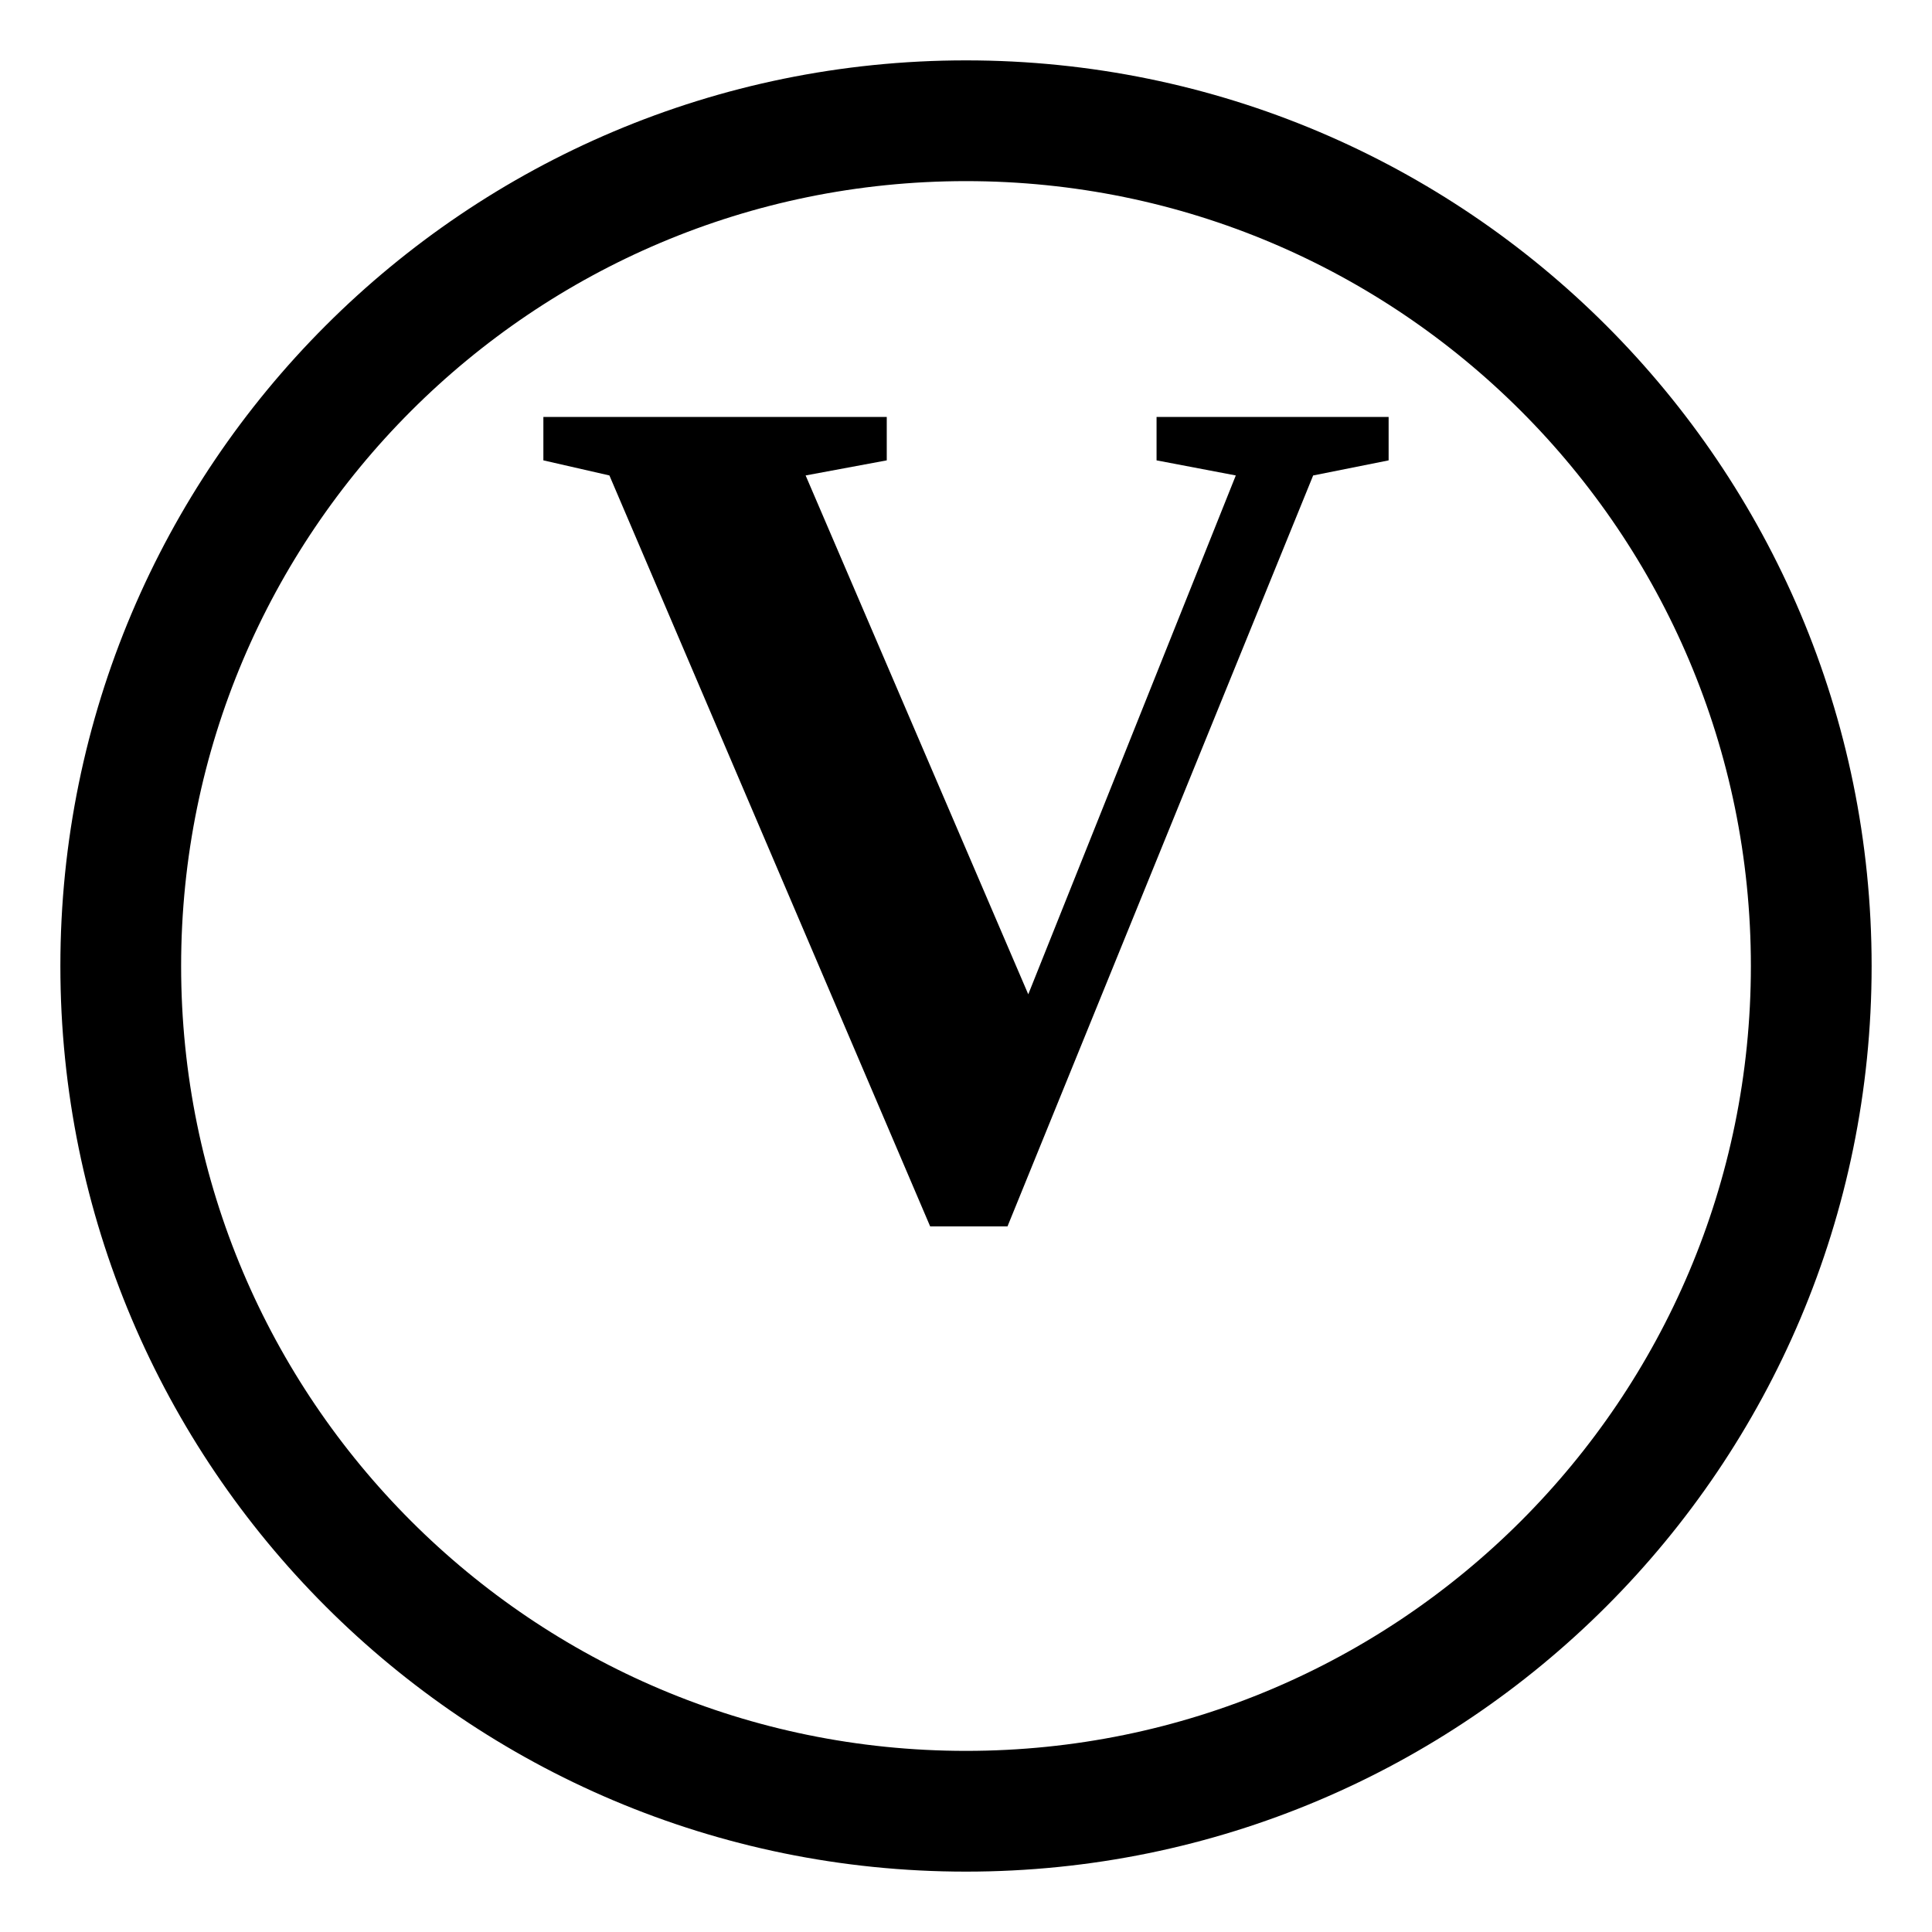
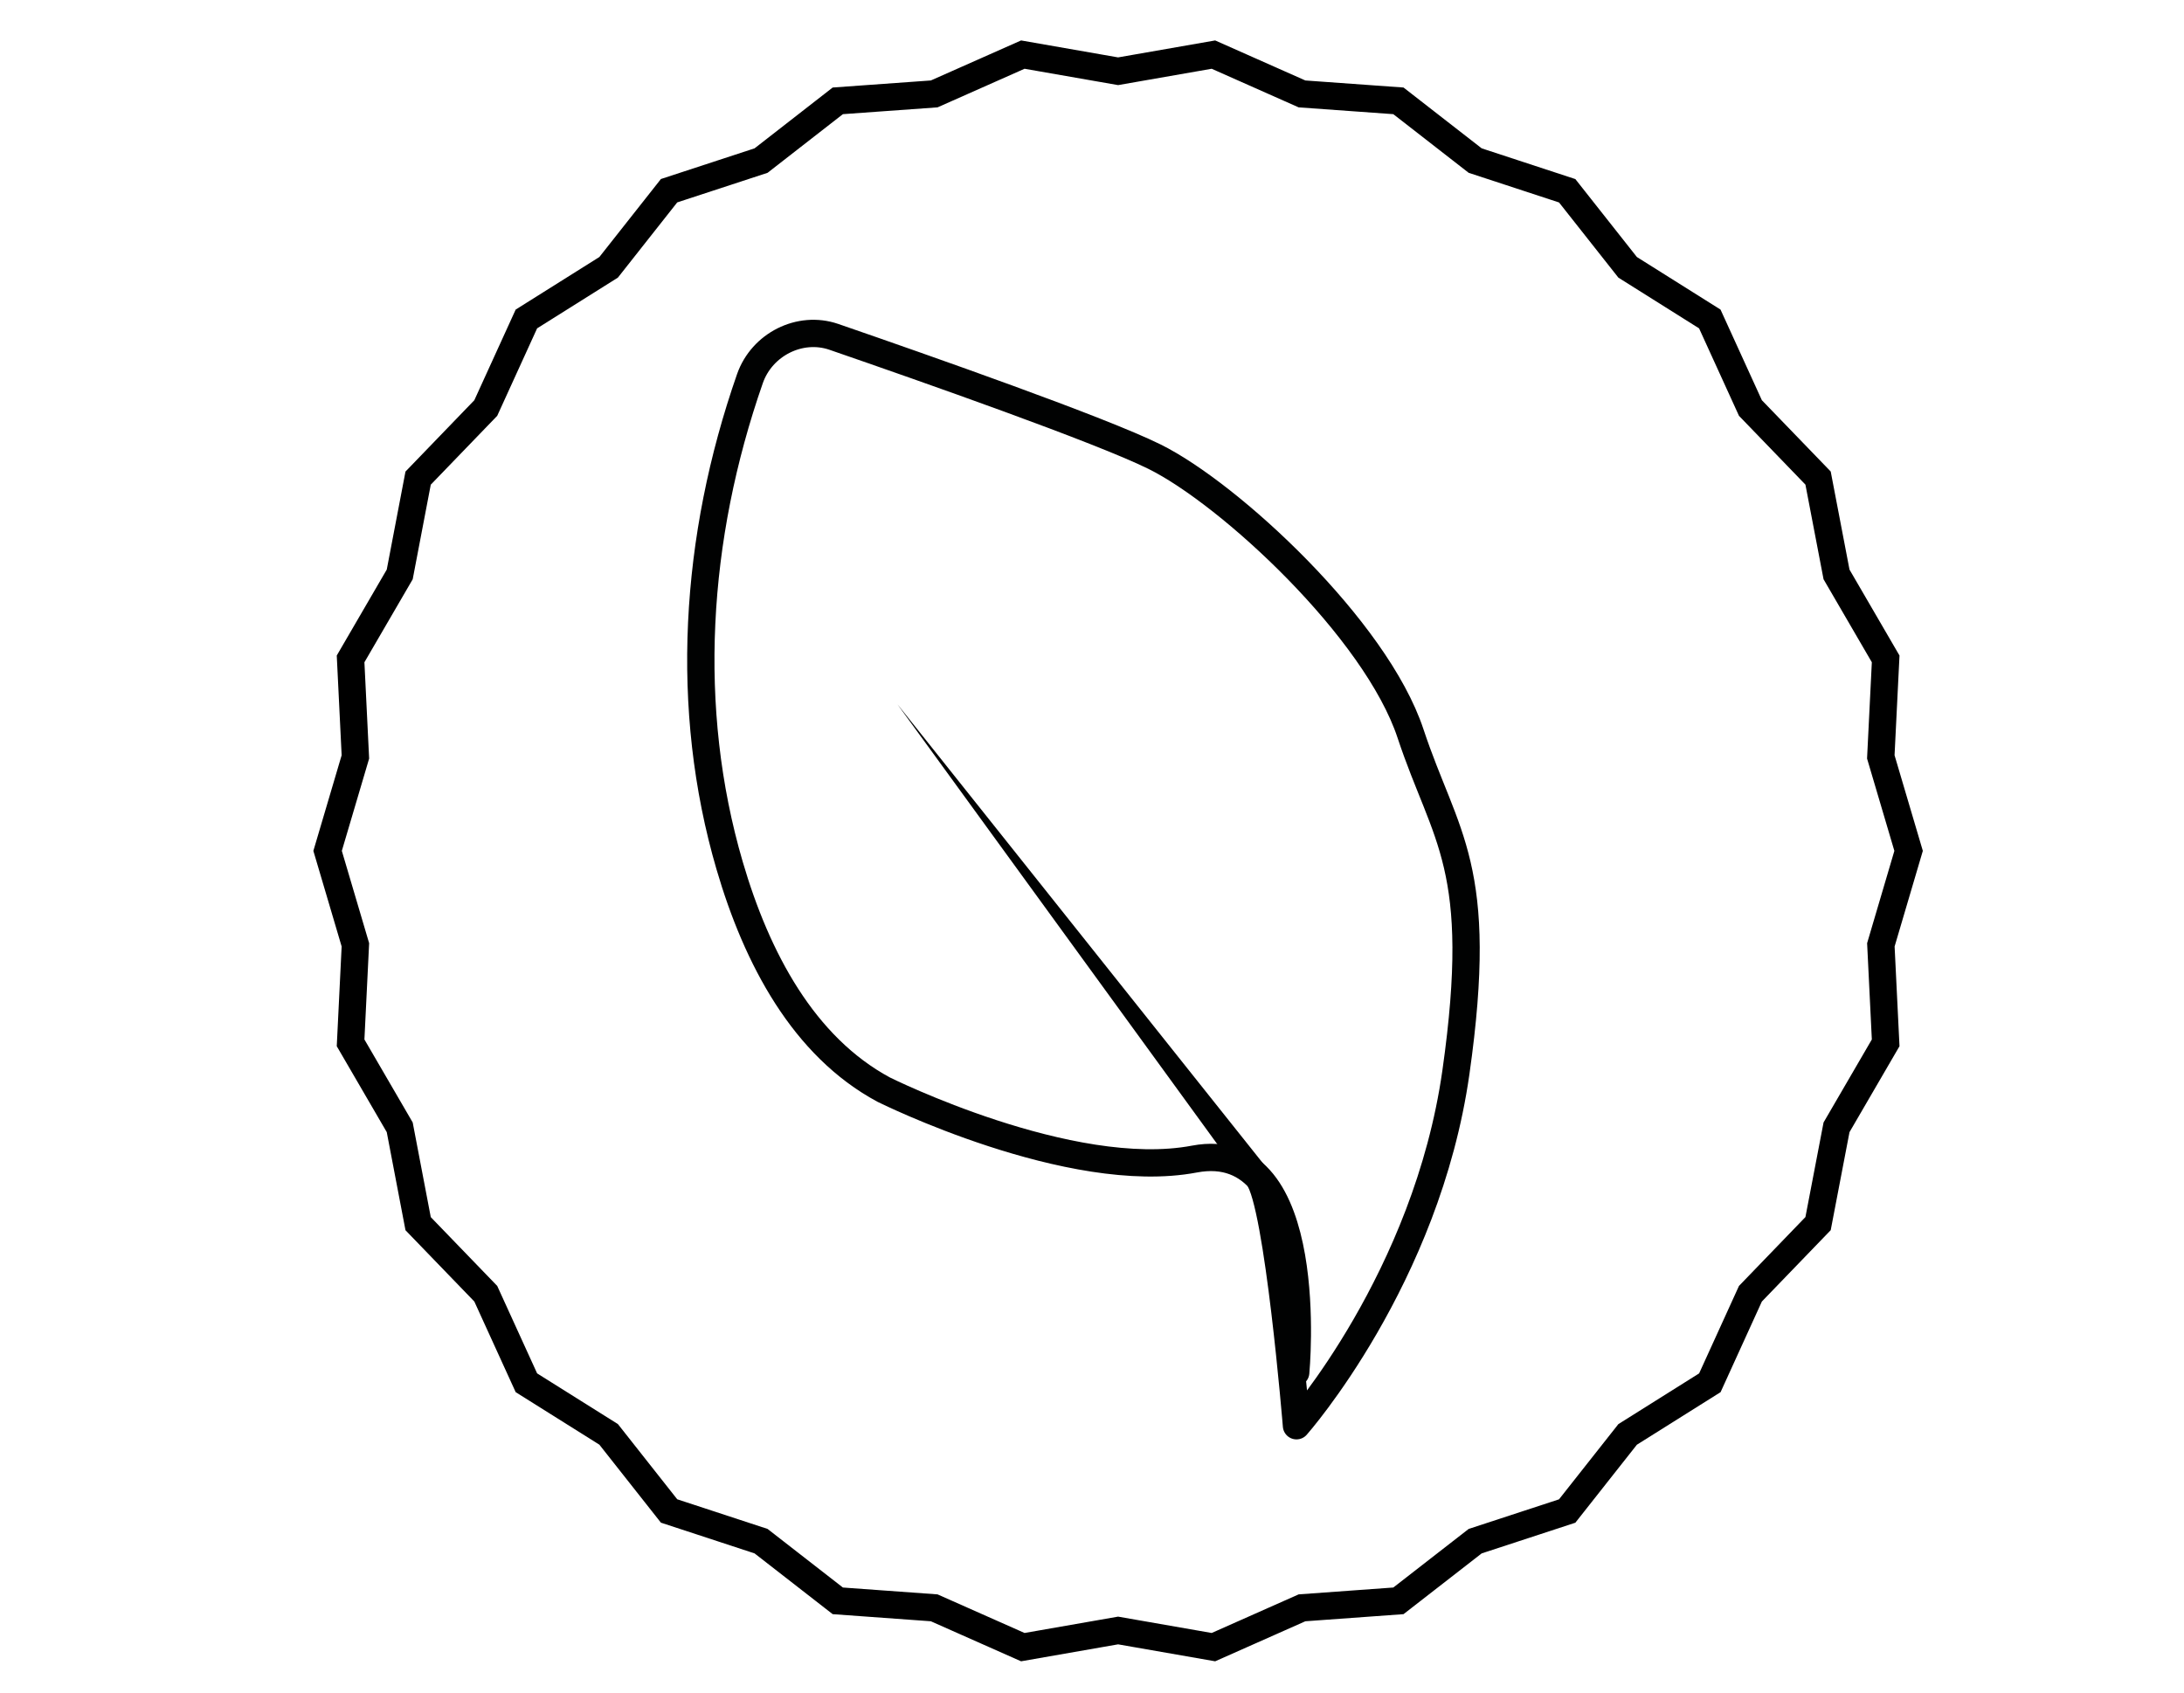
- <svg xmlns="http://www.w3.org/2000/svg" width="16" height="16" viewBox="0 0 16 16" fill="none">
-   <circle cx="8" cy="8" r="7" stroke="currentColor" stroke-width="1" fill="none" />
-   <text x="8" y="10" font-size="10" font-weight="bold" text-anchor="middle" fill="currentColor">V</text>
+ <svg xmlns="http://www.w3.org/2000/svg" width="40" height="31" viewBox="0 0 40 31" fill="none">
+   <path fill-rule="evenodd" clip-rule="evenodd" d="M23.003 21.93L16.437 12.9L23.393 21.635C23.474 21.735 23.452 21.883 23.346 21.967C23.24 22.05 23.089 22.037 23.01 21.938C23.007 21.936 23.005 21.933 23.003 21.93Z" fill="#010202" />
+   <path d="M23.047 21.573C23.411 22.037 23.745 26.113 23.745 26.113C23.745 26.113 26.128 23.418 26.665 19.639C27.202 15.861 26.47 15.355 25.834 13.436C25.198 11.517 22.517 9.043 21.145 8.364C20.155 7.874 16.986 6.761 15.27 6.169C14.651 5.957 13.954 6.307 13.735 6.935C12.716 9.854 12.522 12.978 13.363 15.853C13.861 17.557 14.719 19.168 16.185 19.957C16.185 19.957 19.601 21.66 21.875 21.229C24.149 20.798 23.731 25.138 23.731 25.138" stroke="#010202" stroke-width="0.5" stroke-linecap="round" stroke-linejoin="round" />
+   <path fill-rule="evenodd" clip-rule="evenodd" d="M20.478 29.863L18.733 30.168L17.11 29.448L15.344 29.32L13.939 28.227L12.254 27.674L11.147 26.271L9.641 25.326L8.897 23.695L7.658 22.412L7.321 20.647L6.421 19.1L6.509 17.305L6 15.584L6.509 13.863L6.421 12.068L7.321 10.521L7.658 8.757L8.897 7.473L9.641 5.842L11.147 4.896L12.254 3.493L13.939 2.941L15.344 1.847L17.11 1.72L18.733 1L20.478 1.305L22.224 1L23.846 1.72L25.612 1.847L27.018 2.941L28.703 3.494L29.81 4.896L31.315 5.842L32.059 7.473L33.298 8.756L33.636 10.521L34.536 12.068L34.447 13.863L34.956 15.584L34.448 17.305L34.536 19.1L33.636 20.647L33.298 22.411L32.059 23.695L31.316 25.326L29.81 26.272L28.703 27.675L27.018 28.227L25.612 29.32L23.846 29.448L22.224 30.168L20.478 29.863Z" stroke="black" stroke-width="0.5" />
</svg>
